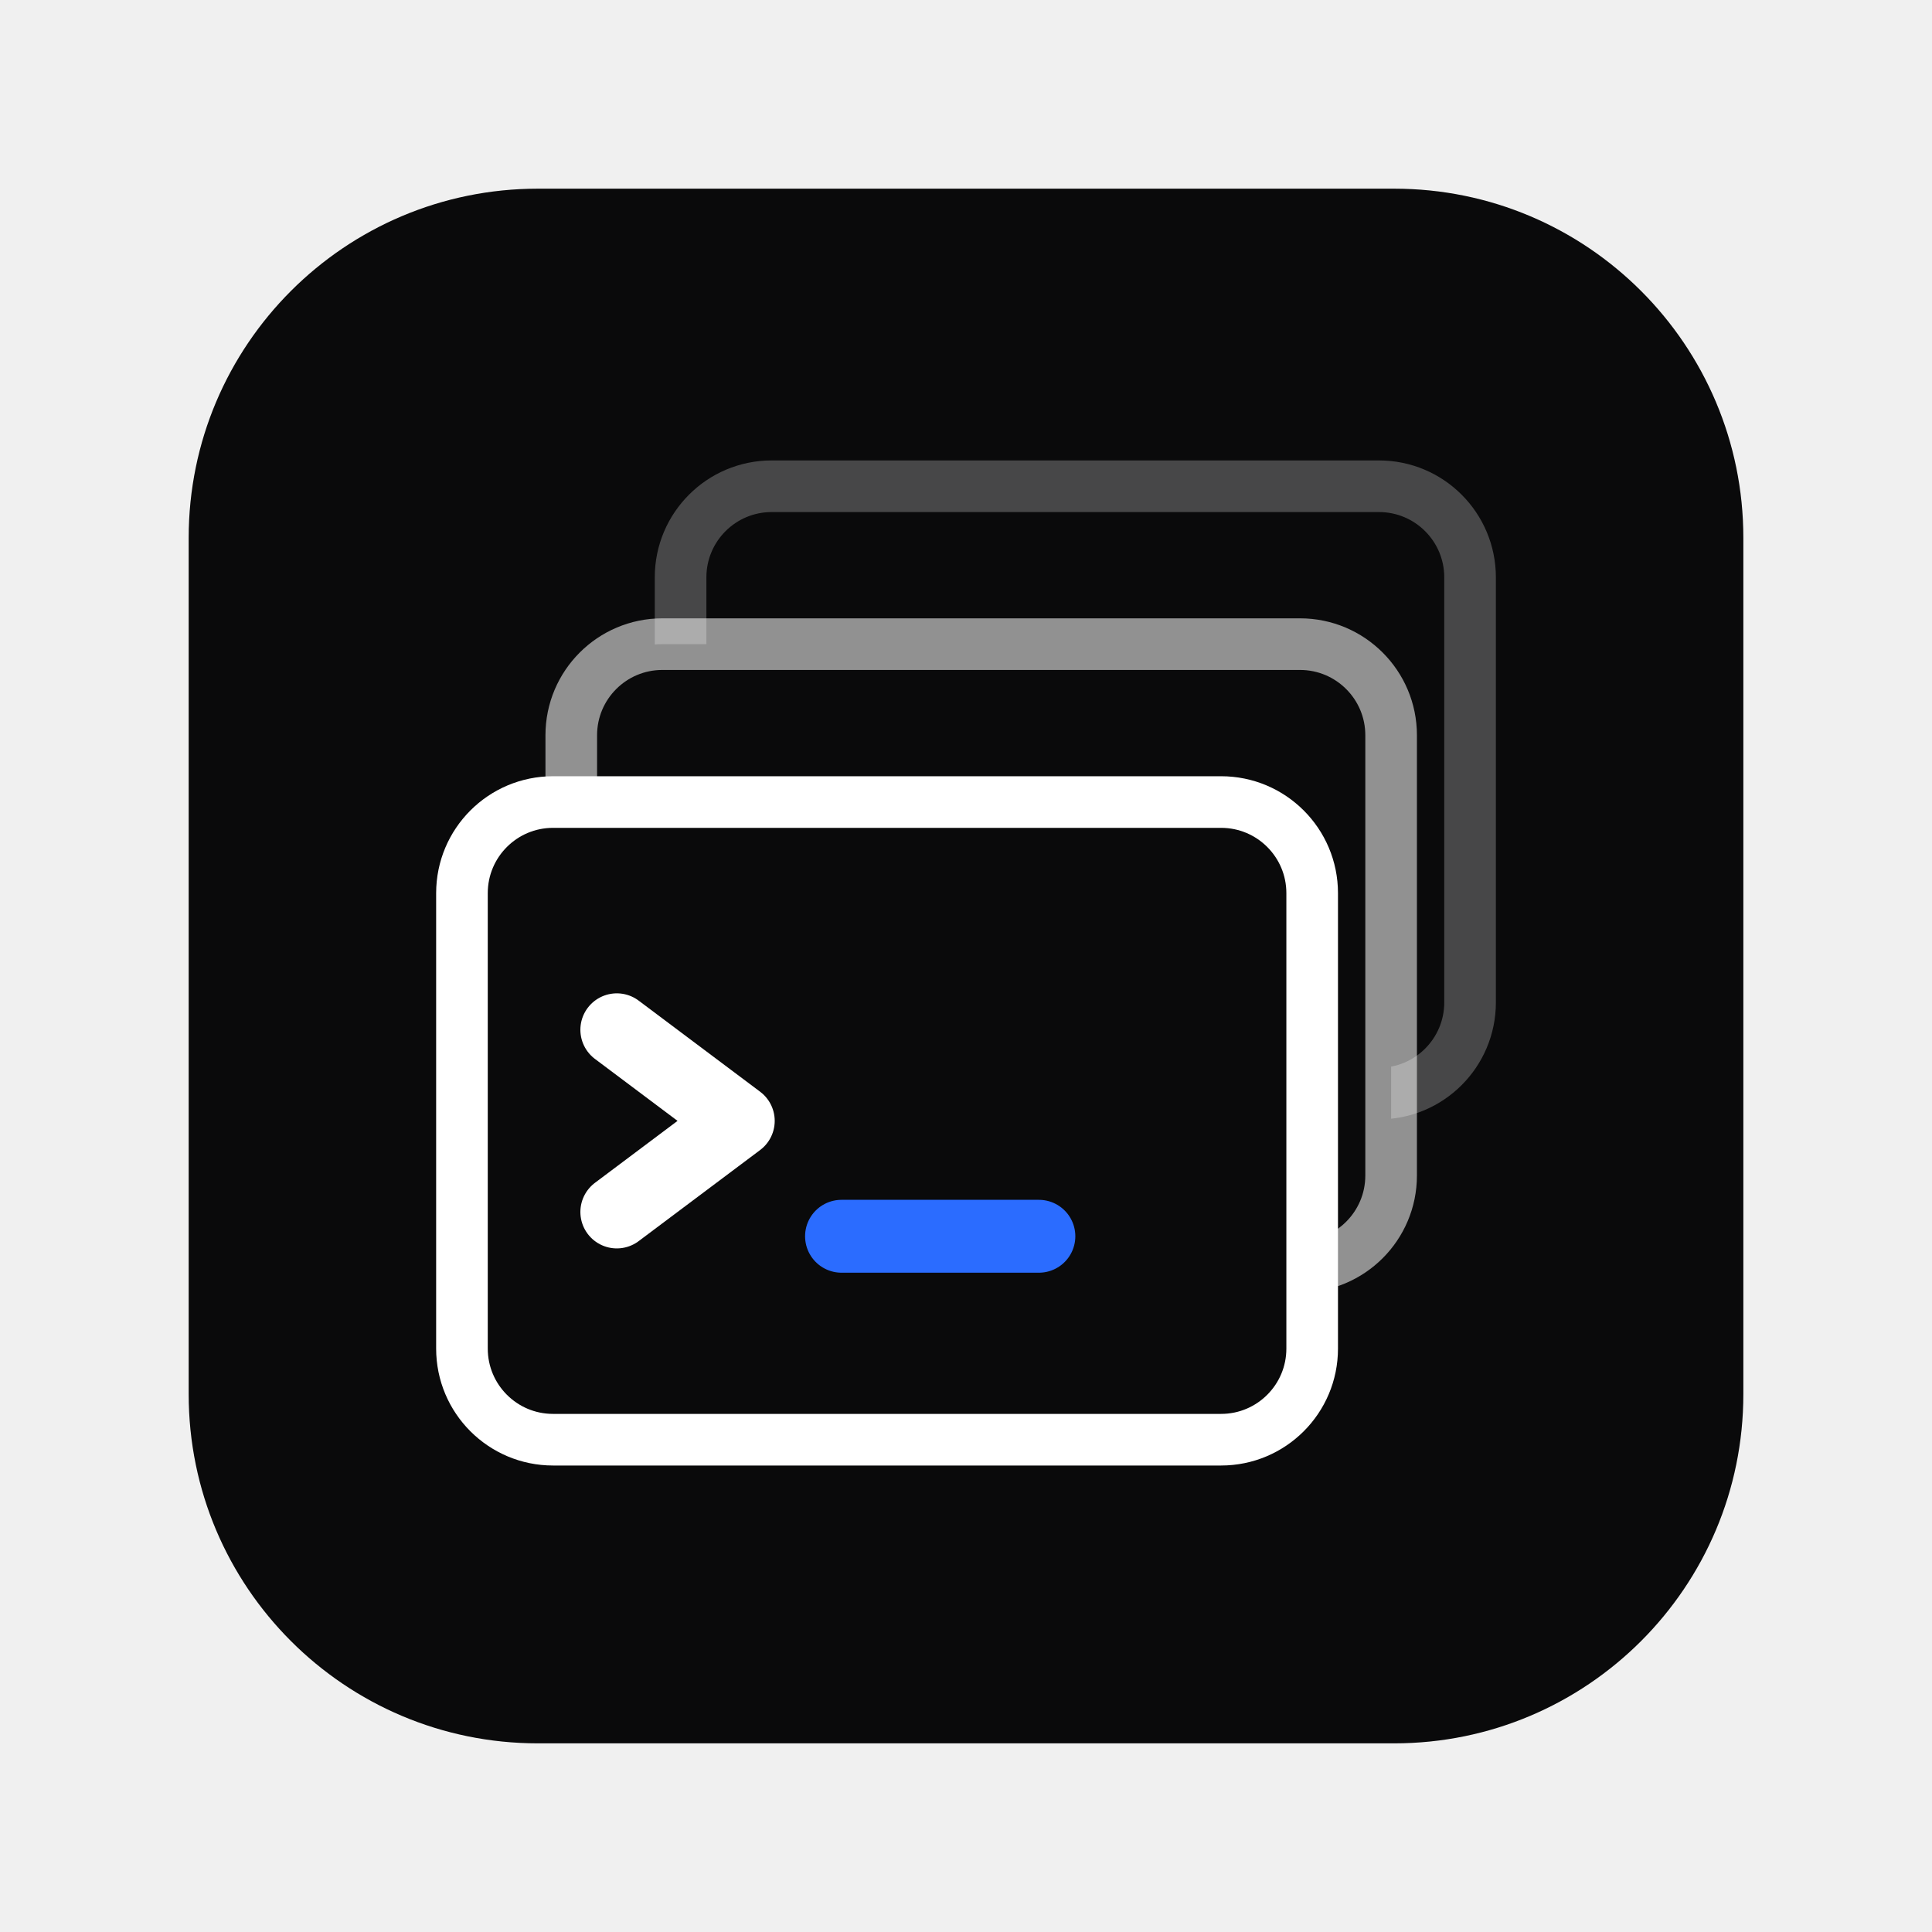
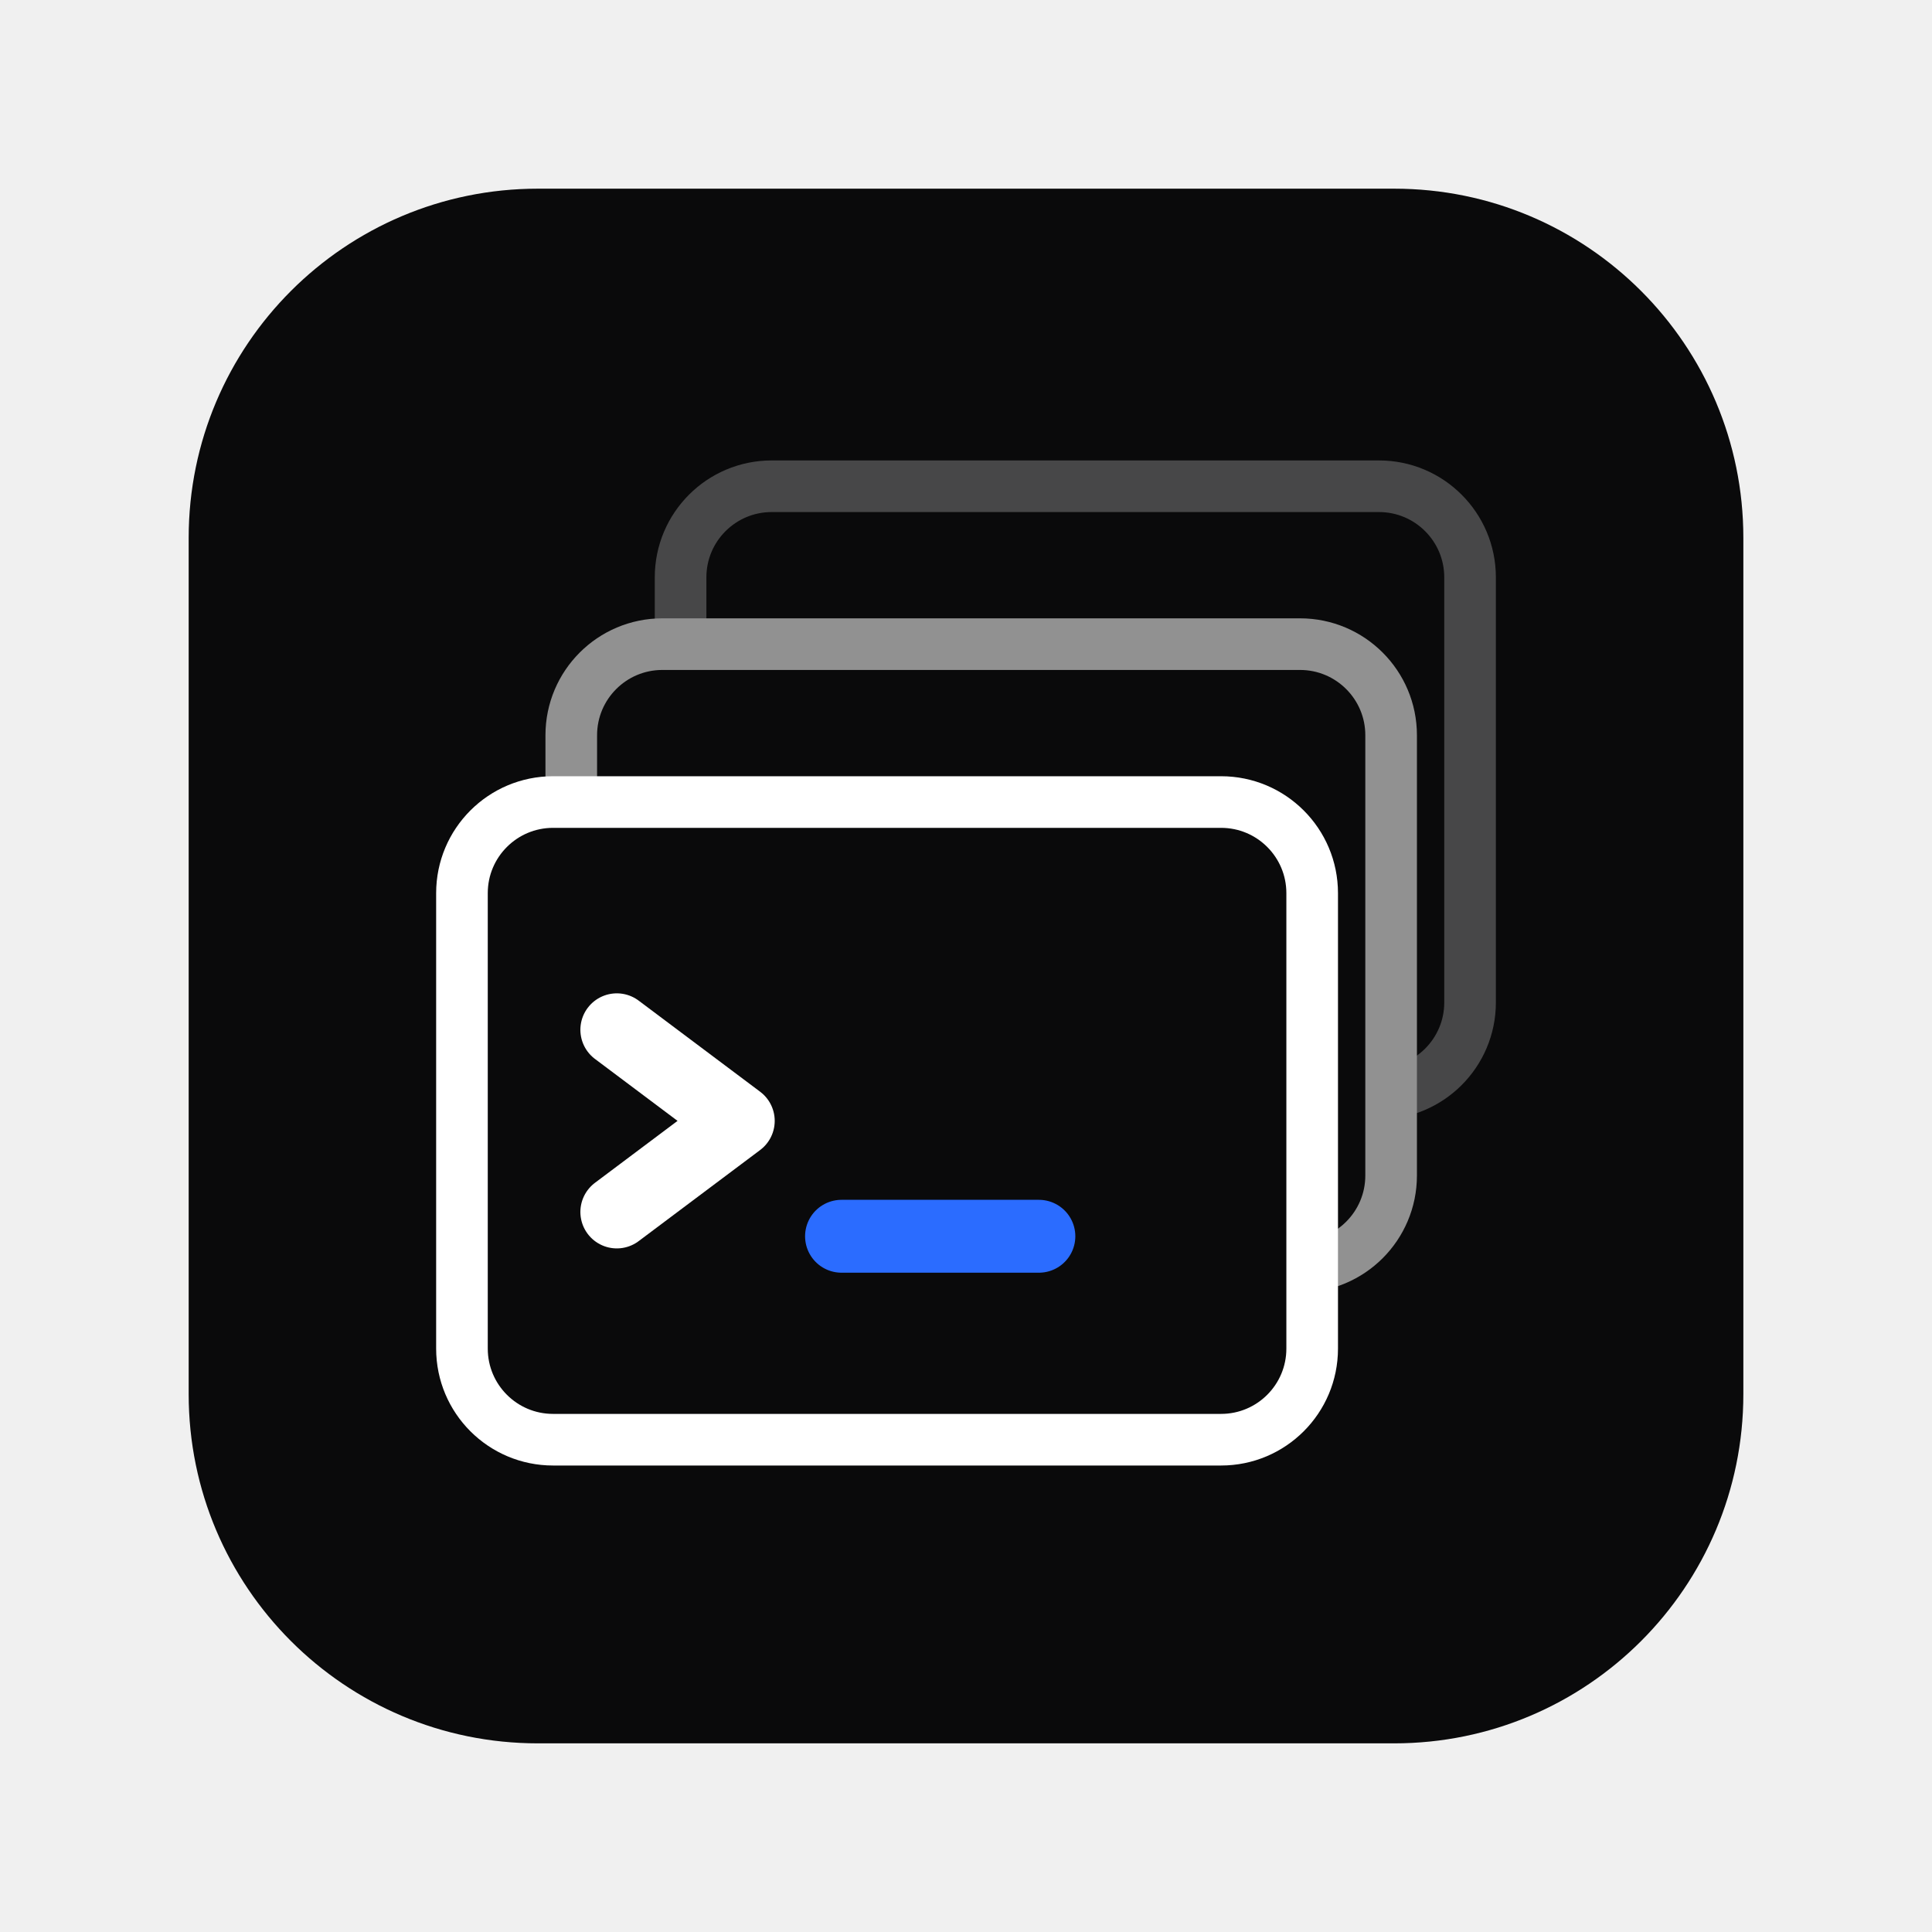
<svg xmlns="http://www.w3.org/2000/svg" viewBox="0 0 1024 1024" width="1024" height="1024">
  <g transform="translate(100 100) scale(0.8047)">
    <rect width="1024" height="1024" rx="230" fill="#0A0A0B" />
    <g stroke-width="34" stroke-linejoin="round">
-       <rect x="324" y="196" width="520" height="400" rx="60" fill="#0A0A0B" stroke="#FFFFFF" stroke-opacity="0.25" />
-       <rect x="252" y="300" width="540" height="410" rx="60" fill="#0A0A0B" stroke="#FFFFFF" stroke-opacity="0.55" />
+       <rect x="324" y="196" width="520" height="400" rx="60" fill="#0A0A0B" stroke="#474748" />
+       <rect x="252" y="300" width="540" height="410" rx="60" fill="#0A0A0B" stroke="#919191" />
      <rect x="180" y="404" width="560" height="420" rx="60" fill="#0A0A0B" stroke="#FFFFFF" />
    </g>
    <g fill="none" stroke-linecap="round" stroke-linejoin="round" stroke-width="48">
      <path d="M282 554 L362 614 L282 674" stroke="#FFFFFF" />
      <line x1="430" y1="690" x2="560" y2="690" stroke="#2B6CFF" />
    </g>
  </g>
</svg>
